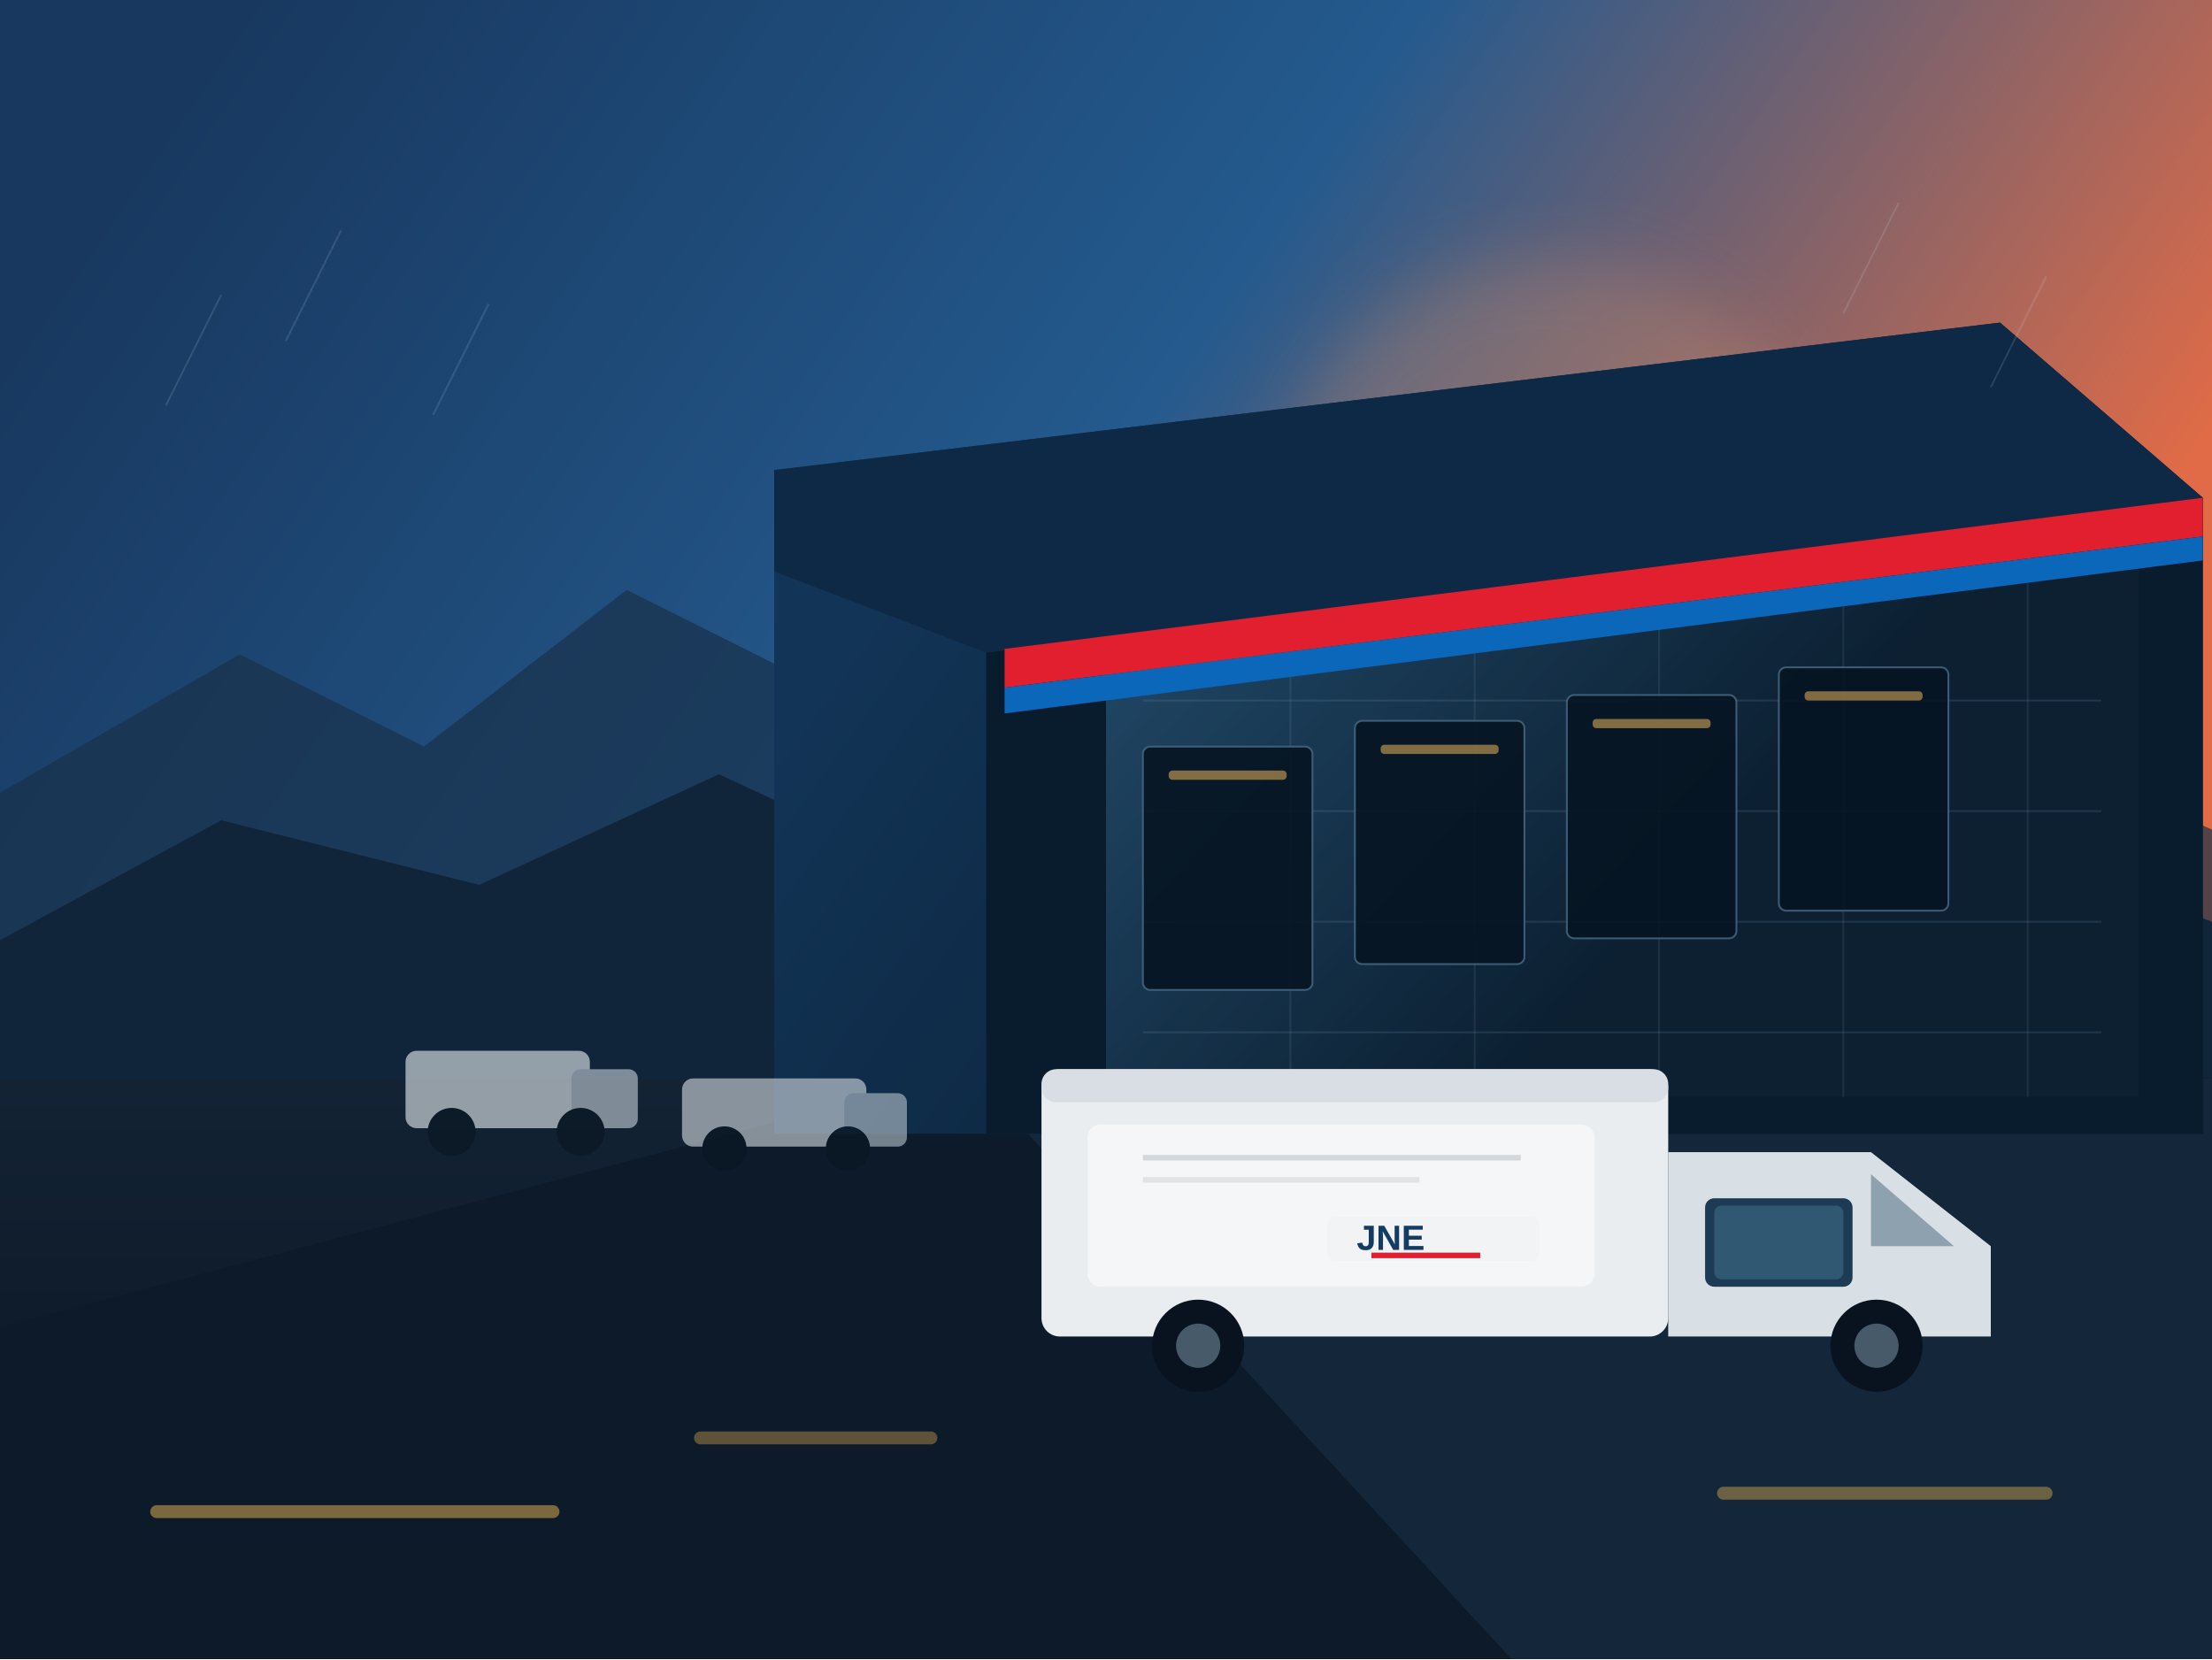
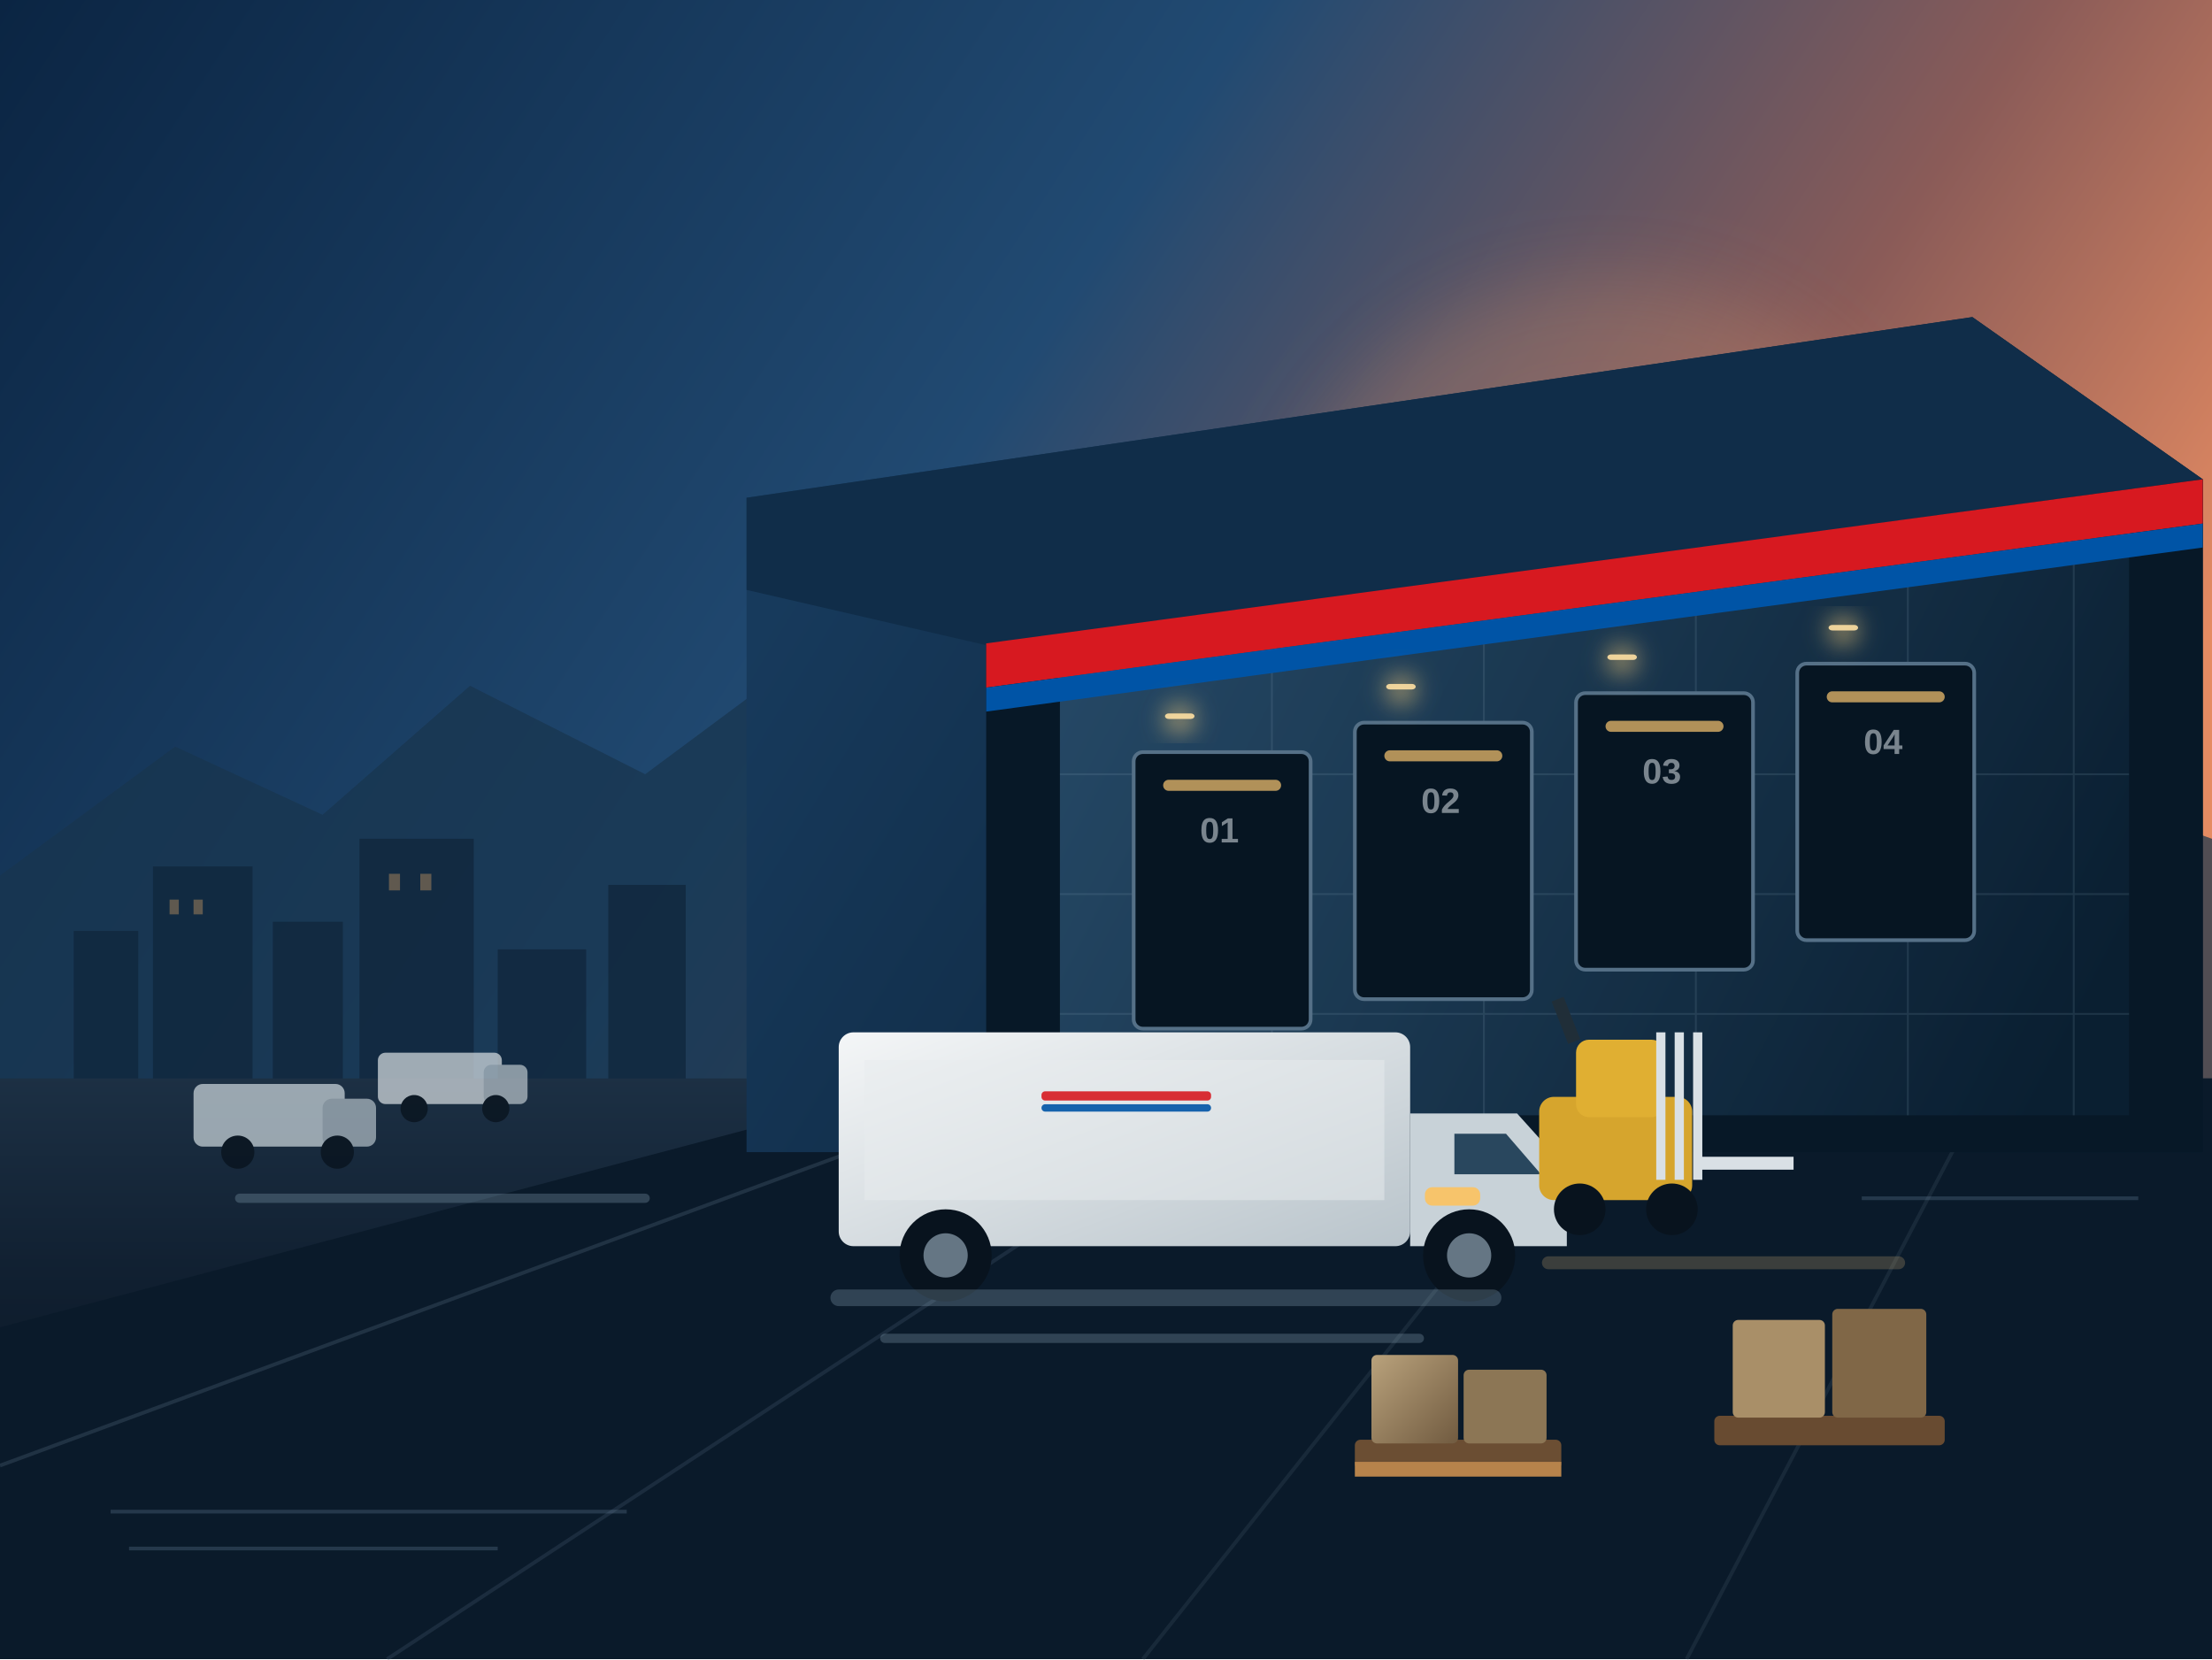
<svg xmlns="http://www.w3.org/2000/svg" viewBox="0 0 1200 900" fill="none">
  <defs>
-     <linearGradient id="sky" x1="80" y1="80" x2="920" y2="650" gradientUnits="userSpaceOnUse">
-       <stop stop-color="#18385F" />
-       <stop offset=".52" stop-color="#245A8E" />
-       <stop offset="1" stop-color="#E16B46" />
+     <linearGradient id="sky" x1="0" y1="0" x2="1000" y2="650" gradientUnits="userSpaceOnUse">
+       <stop stop-color="#0B2543" />
+       <stop offset=".48" stop-color="#214A72" />
+       <stop offset=".78" stop-color="#8A5B58" />
+       <stop offset="1" stop-color="#E58B62" />
    </linearGradient>
-     <linearGradient id="ground" x1="600" y1="500" x2="600" y2="900" gradientUnits="userSpaceOnUse">
-       <stop stop-color="#17283B" />
-       <stop offset="1" stop-color="#07111D" />
+     <linearGradient id="ground" x1="620" y1="510" x2="620" y2="900" gradientUnits="userSpaceOnUse">
+       <stop stop-color="#243B51" />
+       <stop offset=".48" stop-color="#101F30" />
+       <stop offset="1" stop-color="#06111D" />
    </linearGradient>
-     <linearGradient id="building" x1="500" y1="290" x2="1000" y2="650" gradientUnits="userSpaceOnUse">
-       <stop stop-color="#123456" />
+     <linearGradient id="warehouse" x1="480" y1="230" x2="1100" y2="610" gradientUnits="userSpaceOnUse">
+       <stop stop-color="#173A5C" />
      <stop offset="1" stop-color="#071827" />
    </linearGradient>
-     <linearGradient id="glass" x1="600" y1="320" x2="850" y2="550" gradientUnits="userSpaceOnUse">
-       <stop stop-color="#2A587C" />
-       <stop offset="1" stop-color="#0D2134" />
+     <linearGradient id="glass" x1="600" y1="300" x2="1120" y2="570" gradientUnits="userSpaceOnUse">
+       <stop stop-color="#315B7E" />
+       <stop offset="1" stop-color="#0B2135" />
    </linearGradient>
-     <filter id="blur">
-       <feGaussianBlur stdDeviation="18" />
+     <linearGradient id="truck" x1="0" y1="0" x2="1" y2="1">
+       <stop stop-color="#F4F6F7" />
+       <stop offset="1" stop-color="#B9C4CB" />
+     </linearGradient>
+     <linearGradient id="box" x1="0" y1="0" x2="1" y2="1">
+       <stop stop-color="#B9A27C" />
+       <stop offset="1" stop-color="#715B40" />
+     </linearGradient>
+     <filter id="soft">
+       <feGaussianBlur stdDeviation="20" />
+     </filter>
+     <filter id="glow">
+       <feGaussianBlur stdDeviation="7" />
    </filter>
  </defs>
  <rect width="1200" height="900" fill="url(#sky)" />
-   <circle cx="840" cy="290" r="150" fill="#F0A06B" opacity=".22" filter="url(#blur)" />
-   <path d="M0 430L130 355L230 405L340 320L480 390L600 300L760 395L910 325L1200 450V610H0V430Z" fill="#18304A" opacity=".7" />
-   <path d="M0 510L120 445L260 480L390 420L530 485L690 420L860 490L1010 430L1200 500V650H0V510Z" fill="#10243A" />
+   <circle cx="870" cy="330" r="180" fill="#FFB078" opacity=".18" filter="url(#soft)" />
+   <path d="M0 475L95 405L175 442L255 372L350 420L455 342L560 414L690 350L815 425L945 365L1200 455V620H0V475Z" fill="#18344D" opacity=".72" />
+   <g fill="#10273D" opacity=".82">
+     <rect x="40" y="505" width="35" height="95" />
+     <rect x="83" y="470" width="54" height="130" />
+     <rect x="148" y="500" width="38" height="100" />
+     <rect x="195" y="455" width="62" height="145" />
+     <rect x="270" y="515" width="48" height="85" />
+     <rect x="330" y="480" width="42" height="120" />
+   </g>
+   <g fill="#F0B36A" opacity=".35">
+     <rect x="92" y="488" width="5" height="8" />
+     <rect x="105" y="488" width="5" height="8" />
+     <rect x="211" y="474" width="6" height="9" />
+     <rect x="228" y="474" width="6" height="9" />
+   </g>
  <rect y="585" width="1200" height="315" fill="url(#ground)" />
-   <path d="M0 720L510 585L1200 585V900H0V720Z" fill="#0C1A29" />
-   <path d="M530 585L1200 585V900H820L530 585Z" fill="#14273A" />
-   <path d="M420 255L1085 175L1195 270V615H420V255Z" fill="url(#building)" />
-   <path d="M420 255L1085 175L1195 270L535 354L420 310V255Z" fill="#0D2945" />
-   <path d="M535 354L1195 270V615H535V354Z" fill="#091C2D" />
-   <path d="M600 350L1160 280V595H600V350Z" fill="url(#glass)" opacity=".75" />
-   <path d="M620 380H1140M620 440H1140M620 500H1140M620 560H1140" stroke="#6A8DAA" opacity=".2" />
-   <path d="M700 338V595M800 326V595M900 313V595M1000 301V595M1100 288V595" stroke="#7A9AB4" opacity=".14" />
-   <path d="M545 352L1195 270V291L545 373V352Z" fill="#E21F2F" />
-   <path d="M545 373L1195 291V304L545 387V373Z" fill="#0A67B9" />
-   <g opacity=".9">
-     <rect x="620" y="405" width="92" height="132" rx="4" fill="#061421" stroke="#42627C" />
-     <rect x="735" y="391" width="92" height="132" rx="4" fill="#061421" stroke="#42627C" />
-     <rect x="850" y="377" width="92" height="132" rx="4" fill="#061421" stroke="#42627C" />
-     <rect x="965" y="362" width="92" height="132" rx="4" fill="#061421" stroke="#42627C" />
+   <path d="M0 720L510 585H1200V900H0V720Z" fill="#0A1A2A" />
+   <path d="M0 795L570 585" stroke="#5A7184" stroke-opacity=".28" stroke-width="2" />
+   <path d="M210 900L690 585" stroke="#5A7184" stroke-opacity=".22" stroke-width="2" />
+   <path d="M620 900L870 585" stroke="#5A7184" stroke-opacity=".18" stroke-width="2" />
+   <path d="M915 900L1080 585" stroke="#5A7184" stroke-opacity=".18" stroke-width="2" />
+   <path d="M405 270L1070 172L1195 260V625H405V270Z" fill="url(#warehouse)" />
+   <path d="M405 270L1070 172L1195 260L535 350L405 320V270Z" fill="#102D49" />
+   <path d="M535 350L1195 260V625H535V350Z" fill="#071827" />
+   <path d="M575 355L1155 278V605H575V355Z" fill="url(#glass)" opacity=".72" />
+   <g stroke="#88A4BA" opacity=".16">
+     <path d="M575 420H1155M575 485H1155M575 550H1155" />
+     <path d="M690 340V605M805 325V605M920 310V605M1035 295V605M1125 283V605" />
  </g>
-   <g fill="#E8B35D" opacity=".55">
-     <rect x="634" y="418" width="64" height="5" rx="2" />
-     <rect x="749" y="404" width="64" height="5" rx="2" />
-     <rect x="864" y="390" width="64" height="5" rx="2" />
-     <rect x="979" y="375" width="64" height="5" rx="2" />
+   <path d="M535 349L1195 260V284L535 373V349Z" fill="#D71920" />
+   <path d="M535 373L1195 284V297L535 386V373Z" fill="#0054A6" />
+   <g>
+     <g fill="#061522" stroke="#557087" stroke-width="2">
+       <rect x="615" y="408" width="96" height="150" rx="5" />
+       <rect x="735" y="392" width="96" height="150" rx="5" />
+       <rect x="855" y="376" width="96" height="150" rx="5" />
+       <rect x="975" y="360" width="96" height="150" rx="5" />
+     </g>
+     <g fill="#F2C16F" opacity=".72">
+       <rect x="631" y="423" width="64" height="6" rx="3" />
+       <rect x="751" y="407" width="64" height="6" rx="3" />
+       <rect x="871" y="391" width="64" height="6" rx="3" />
+       <rect x="991" y="375" width="64" height="6" rx="3" />
+     </g>
+     <g fill="#D9E1E7" opacity=".55" font-family="Arial" font-size="19" font-weight="700">
+       <text x="651" y="457">01</text>
+       <text x="771" y="441">02</text>
+       <text x="891" y="425">03</text>
+       <text x="1011" y="409">04</text>
+     </g>
  </g>
-   <g opacity=".65">
-     <rect x="220" y="570" width="100" height="42" rx="6" fill="#D9E0E5" />
-     <rect x="310" y="580" width="36" height="32" rx="5" fill="#B8C5CD" />
-     <circle cx="245" cy="614" r="13" fill="#091522" />
-     <circle cx="315" cy="614" r="13" fill="#091522" />
-     <rect x="370" y="585" width="100" height="37" rx="6" fill="#C7D0D6" />
-     <rect x="458" y="593" width="34" height="29" rx="5" fill="#AAB9C3" />
-     <circle cx="393" cy="623" r="12" fill="#091522" />
-     <circle cx="460" cy="623" r="12" fill="#091522" />
+   <g fill="#FFD27C" opacity=".8" filter="url(#glow)">
+     <circle cx="640" cy="390" r="7" />
+     <circle cx="760" cy="374" r="7" />
+     <circle cx="880" cy="358" r="7" />
+     <circle cx="1000" cy="342" r="7" />
  </g>
-   <g>
-     <rect x="565" y="580" width="340" height="145" rx="10" fill="#E9EDF0" />
-     <rect x="565" y="580" width="340" height="18" rx="8" fill="#D8DEE3" />
-     <path d="M905 625H1015L1080 676V725H905V625Z" fill="#D9E0E5" />
-     <path d="M1015 637L1060 676H1015V637Z" fill="#8DA1AF" />
-     <rect x="925" y="650" width="80" height="48" rx="5" fill="#1D3B55" />
-     <rect x="930" y="654" width="70" height="40" rx="4" fill="#315873" />
-     <rect x="590" y="610" width="275" height="88" rx="7" fill="#F4F6F7" />
-     <path d="M620 628H825" stroke="#D2D8DC" stroke-width="3" />
-     <path d="M620 640H770" stroke="#E0E4E7" stroke-width="3" />
-     <rect x="720" y="660" width="115" height="24" rx="4" fill="#F1F3F4" />
-     <text x="736" y="678" fill="#143C62" font-family="Arial,sans-serif" font-size="19" font-weight="800">JNE</text>
-     <path d="M744 681H803" stroke="#E21F2F" stroke-width="3" />
-     <circle cx="650" cy="730" r="25" fill="#08131F" />
-     <circle cx="650" cy="730" r="12" fill="#465A69" />
-     <circle cx="1018" cy="730" r="25" fill="#08131F" />
-     <circle cx="1018" cy="730" r="12" fill="#465A69" />
+   <g fill="#FFE0A2" opacity=".9">
+     <rect x="632" y="387" width="16" height="3" rx="2" />
+     <rect x="752" y="371" width="16" height="3" rx="2" />
+     <rect x="872" y="355" width="16" height="3" rx="2" />
+     <rect x="992" y="339" width="16" height="3" rx="2" />
  </g>
-   <path d="M85 820H300" stroke="#D9A84E" stroke-width="7" stroke-linecap="round" opacity=".55" />
-   <path d="M380 780H505" stroke="#D9A84E" stroke-width="7" stroke-linecap="round" opacity=".4" />
-   <path d="M935 810H1110" stroke="#D9A84E" stroke-width="7" stroke-linecap="round" opacity=".45" />
-   <g stroke="#D9ECFF" opacity=".13">
-     <path d="M120 160L90 220M185 125L155 185M265 165L235 225M1030 110L1000 170M1110 150L1080 210" />
+   <g opacity=".72">
+     <g transform="translate(105 566)">
+       <rect x="0" y="22" width="82" height="34" rx="5" fill="#CBD5DB" />
+       <rect x="70" y="30" width="29" height="26" rx="5" fill="#AEBBC3" />
+       <circle cx="24" cy="59" r="9" fill="#07111B" />
+       <circle cx="78" cy="59" r="9" fill="#07111B" />
+     </g>
+     <g transform="translate(205 553) scale(.82)">
+       <rect x="0" y="22" width="82" height="34" rx="5" fill="#D6DDE1" />
+       <rect x="70" y="30" width="29" height="26" rx="5" fill="#B7C2C9" />
+       <circle cx="24" cy="59" r="9" fill="#07111B" />
+       <circle cx="78" cy="59" r="9" fill="#07111B" />
+     </g>
+   </g>
+   <g transform="translate(455 550)">
+     <rect x="0" y="10" width="310" height="116" rx="8" fill="url(#truck)" />
+     <path d="M310 54H368L395 84V126H310V54Z" fill="#C8D2D8" />
+     <path d="M334 65H362L381 87H334V65Z" fill="#29475E" />
+     <path d="M14 25H296V101H14V25Z" fill="#E8ECEE" opacity=".5" />
+     <rect x="110" y="42" width="92" height="5" rx="2" fill="#D71920" opacity=".9" />
+     <rect x="110" y="49" width="92" height="4" rx="2" fill="#0054A6" opacity=".9" />
+     <circle cx="58" cy="131" r="25" fill="#08131E" />
+     <circle cx="58" cy="131" r="12" fill="#657684" />
+     <circle cx="342" cy="131" r="25" fill="#08131E" />
+     <circle cx="342" cy="131" r="12" fill="#657684" />
+     <rect x="318" y="94" width="30" height="10" rx="4" fill="#F7C46B" />
+   </g>
+   <g transform="translate(835 540)">
+     <rect x="0" y="55" width="83" height="56" rx="8" fill="#D6A52D" />
+     <rect x="20" y="24" width="48" height="42" rx="7" fill="#E0AF32" />
+     <path d="M66 20V100M76 20V100M86 20V100" stroke="#D9E0E5" stroke-width="5" />
+     <path d="M86 91H138" stroke="#D9E0E5" stroke-width="7" />
+     <circle cx="22" cy="116" r="14" fill="#08131E" />
+     <circle cx="72" cy="116" r="14" fill="#08131E" />
+     <path d="M19 25L10 2" stroke="#202E38" stroke-width="7" />
+   </g>
+   <g transform="translate(735 735)">
+     <rect x="0" y="46" width="112" height="16" rx="3" fill="#6B4E33" />
+     <rect x="9" y="0" width="47" height="48" rx="3" fill="url(#box)" />
+     <rect x="59" y="8" width="45" height="40" rx="3" fill="#8C7655" />
+     <path d="M0 62H112" stroke="#B7834B" stroke-width="8" />
+   </g>
+   <g transform="translate(930 710)">
+     <rect x="0" y="58" width="125" height="16" rx="3" fill="#684B31" />
+     <rect x="10" y="6" width="50" height="53" rx="3" fill="#A98F68" />
+     <rect x="64" y="0" width="51" height="59" rx="3" fill="#806747" />
+   </g>
+   <g opacity=".22">
+     <path d="M455 704H810" stroke="#B8D4E8" stroke-width="9" stroke-linecap="round" />
+     <path d="M480 726H770" stroke="#B8D4E8" stroke-width="5" stroke-linecap="round" />
+     <path d="M840 685H1030" stroke="#E9C17A" stroke-width="7" stroke-linecap="round" />
+     <path d="M130 650H350" stroke="#B8D4E8" stroke-width="5" stroke-linecap="round" />
+   </g>
+   <g opacity=".2" stroke="#8FB1CD" stroke-width="2">
+     <path d="M60 820H340" />
+     <path d="M70 840H270" />
+     <path d="M1010 650H1160" />
  </g>
</svg>
